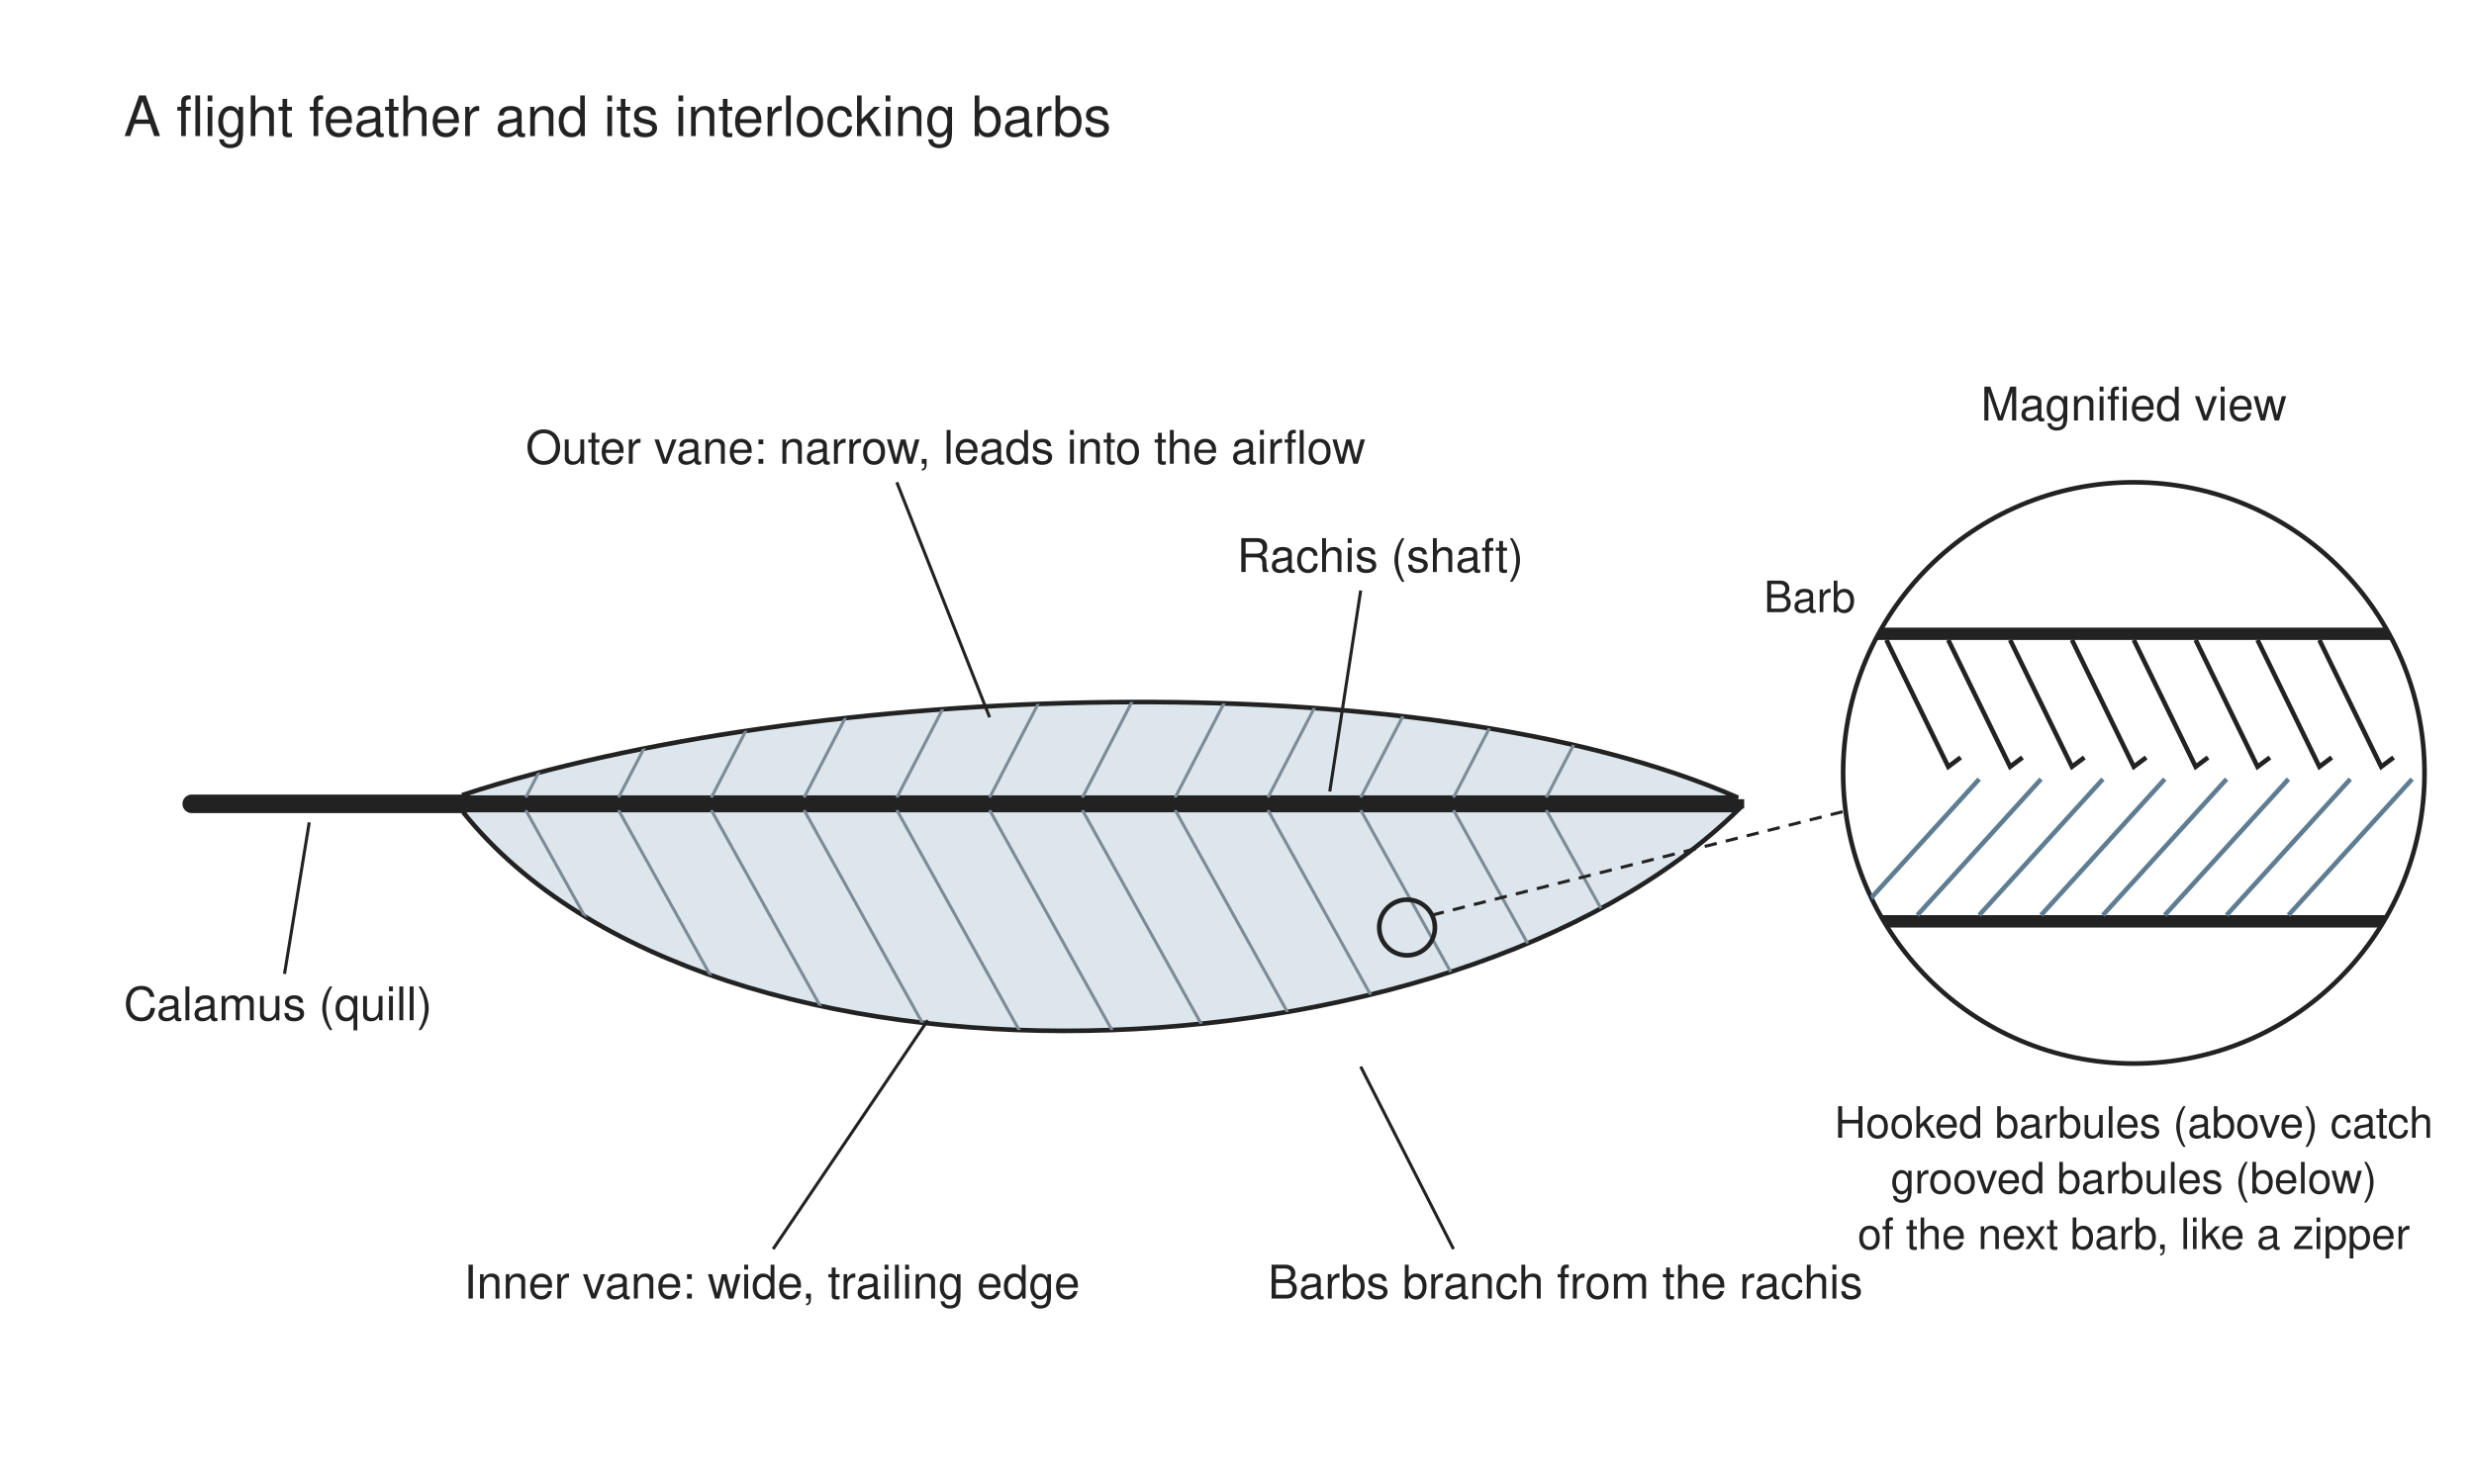
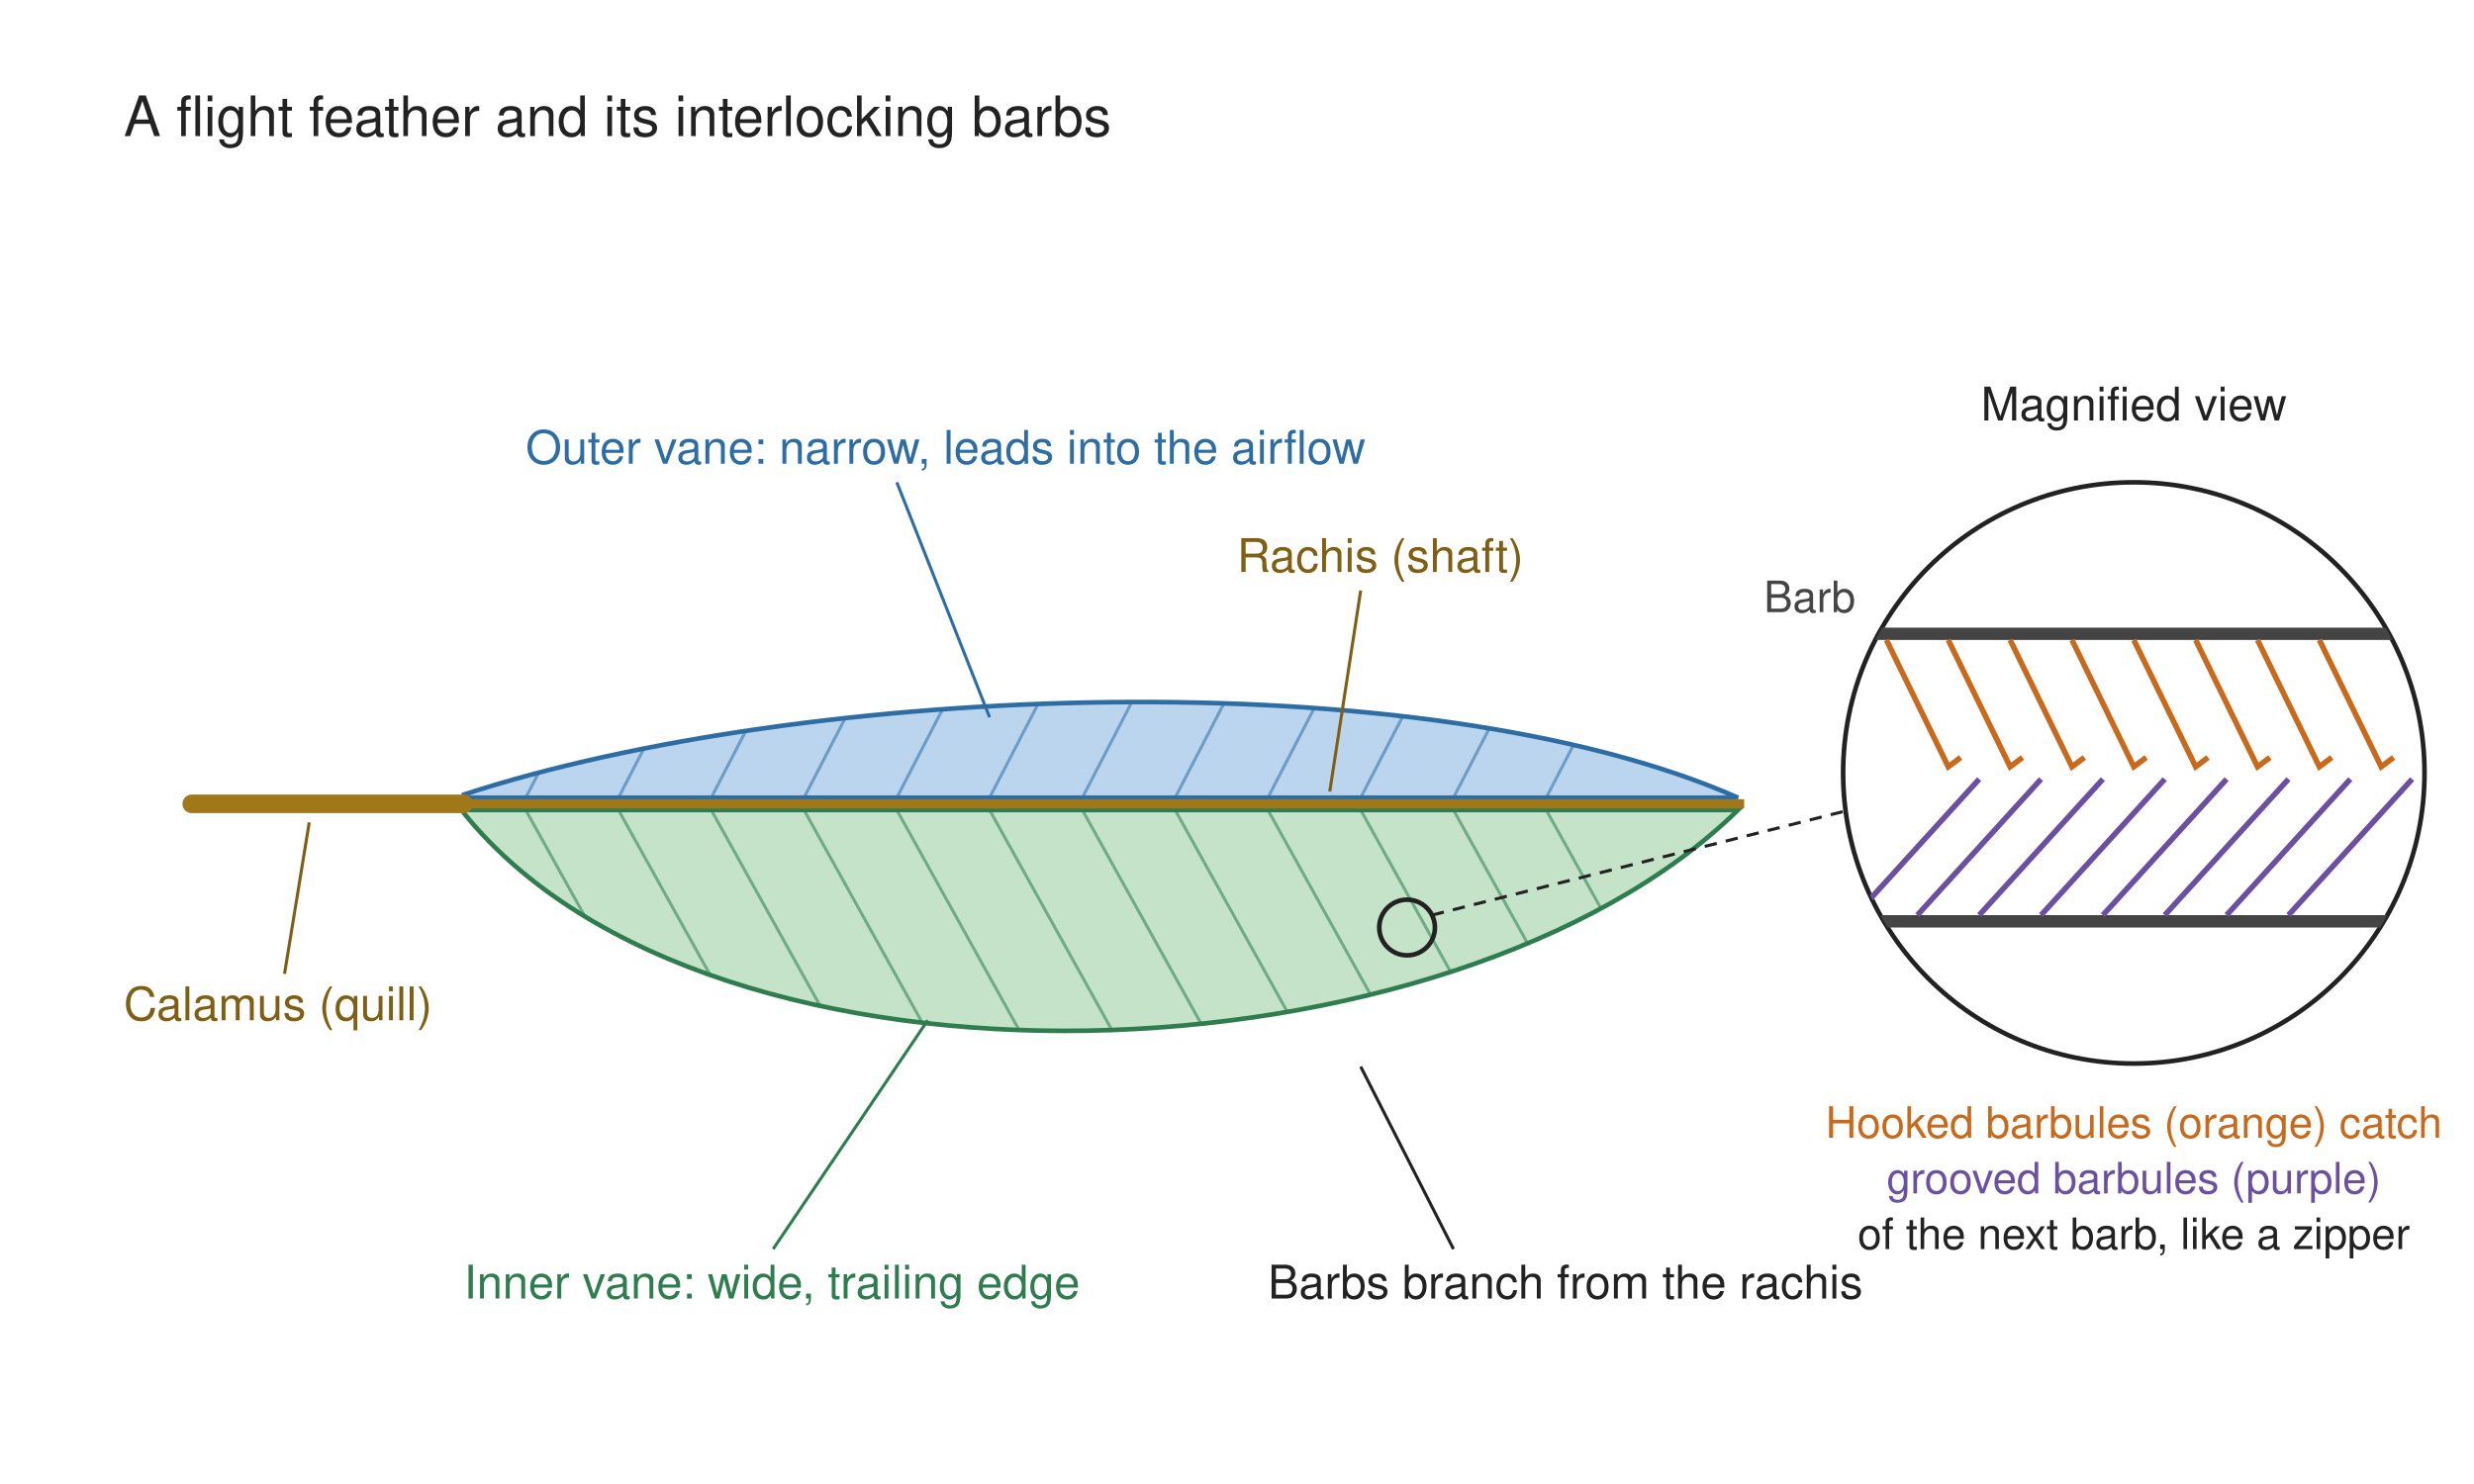
<svg xmlns="http://www.w3.org/2000/svg" viewBox="0 0 800 480">
  <rect width="800" height="480" fill="#ffffff" />
  <defs>
    <clipPath id="vo">
      <path d="M150 257 C 260 221, 460 213, 562 258 L150 258 Z" />
    </clipPath>
    <clipPath id="vi">
      <path d="M150 263 C 230 362, 470 352, 562 262 L150 262 Z" />
    </clipPath>
    <clipPath id="lens">
      <circle cx="690" cy="250" r="94" />
    </clipPath>
  </defs>
  <text x="40" y="44" font-family="Helvetica, Arial, sans-serif" font-size="18" fill="#222222">A flight feather and its interlocking barbs</text>
-   <path d="M150 257 C 260 221, 460 213, 562 258 L150 258 Z" fill="#dde6ec" stroke="#222222" stroke-width="1.5" />
-   <path d="M150 263 C 230 362, 470 352, 562 262 L150 262 Z" fill="#dde6ec" stroke="#222222" stroke-width="1.5" />
-   <g clip-path="url(#vo)" stroke="#7d8b95" stroke-width="1">
+   <path d="M150 257 C 260 221, 460 213, 562 258 L150 258 Z" fill="#BBD5EE" stroke="#2E6DA4" stroke-width="1.5" />
+   <path d="M150 263 C 230 362, 470 352, 562 262 L150 262 Z" fill="#C4E3C9" stroke="#2F7D4F" stroke-width="1.5" />
+   <g clip-path="url(#vo)" stroke="#2E6DA4" stroke-opacity="0.55" stroke-width="1">
    <line x1="170" y1="258" x2="200" y2="200" />
    <line x1="200" y1="258" x2="230" y2="200" />
    <line x1="230" y1="258" x2="260" y2="200" />
    <line x1="260" y1="258" x2="290" y2="200" />
    <line x1="290" y1="258" x2="320" y2="200" />
    <line x1="320" y1="258" x2="350" y2="200" />
    <line x1="350" y1="258" x2="380" y2="200" />
    <line x1="380" y1="258" x2="410" y2="200" />
    <line x1="410" y1="258" x2="440" y2="200" />
    <line x1="440" y1="258" x2="470" y2="200" />
    <line x1="470" y1="258" x2="500" y2="200" />
    <line x1="500" y1="258" x2="530" y2="200" />
  </g>
-   <g clip-path="url(#vi)" stroke="#7d8b95" stroke-width="1">
+   <g clip-path="url(#vi)" stroke="#2F7D4F" stroke-opacity="0.55" stroke-width="1">
    <line x1="170" y1="262" x2="230" y2="370" />
    <line x1="200" y1="262" x2="260" y2="370" />
    <line x1="230" y1="262" x2="290" y2="370" />
    <line x1="260" y1="262" x2="320" y2="370" />
    <line x1="290" y1="262" x2="350" y2="370" />
    <line x1="320" y1="262" x2="380" y2="370" />
    <line x1="350" y1="262" x2="410" y2="370" />
    <line x1="380" y1="262" x2="440" y2="370" />
    <line x1="410" y1="262" x2="470" y2="370" />
    <line x1="440" y1="262" x2="500" y2="370" />
    <line x1="470" y1="262" x2="530" y2="370" />
    <line x1="500" y1="262" x2="560" y2="370" />
  </g>
-   <line x1="150" y1="260" x2="564" y2="260" stroke="#222222" stroke-width="3" />
-   <line x1="62" y1="260" x2="150" y2="260" stroke="#222222" stroke-width="6" stroke-linecap="round" />
+   <line x1="150" y1="260" x2="564" y2="260" stroke="#A0781A" stroke-width="3" />
+   <line x1="62" y1="260" x2="150" y2="260" stroke="#A0781A" stroke-width="6" stroke-linecap="round" />
  <circle cx="455" cy="300" r="9" fill="none" stroke="#222222" stroke-width="1.5" />
  <line x1="463" y1="296" x2="598" y2="262" stroke="#222222" stroke-width="1" stroke-dasharray="4 3" />
  <circle cx="690" cy="250" r="94" fill="#ffffff" stroke="#222222" stroke-width="1.5" />
-   <g clip-path="url(#lens)" stroke="#222222" fill="none">
-     <line x1="590" y1="205" x2="790" y2="205" stroke-width="4" />
-     <line x1="590" y1="298" x2="790" y2="298" stroke-width="4" />
-     <g stroke-width="1.5">
+   <g clip-path="url(#lens)" fill="none">
+     <line x1="590" y1="205" x2="790" y2="205" stroke="#444444" stroke-width="4" />
+     <line x1="590" y1="298" x2="790" y2="298" stroke="#444444" stroke-width="4" />
+     <g stroke="#C8691C" stroke-width="1.8">
      <path d="M610 207 L630 248 l4 -3" />
      <path d="M630 207 L650 248 l4 -3" />
      <path d="M650 207 L670 248 l4 -3" />
      <path d="M670 207 L690 248 l4 -3" />
      <path d="M690 207 L710 248 l4 -3" />
      <path d="M710 207 L730 248 l4 -3" />
      <path d="M730 207 L750 248 l4 -3" />
      <path d="M750 207 L770 248 l4 -3" />
    </g>
-     <g stroke-width="1.5" stroke="#5f7d92">
+     <g stroke="#6B4FA0" stroke-width="1.8">
      <path d="M600 296 L640 252 M620 296 L660 252 M640 296 L680 252 M660 296 L700 252 M680 296 L720 252 M700 296 L740 252 M720 296 L760 252 M740 296 L780 252" />
    </g>
  </g>
-   <g font-family="Helvetica, Arial, sans-serif" font-size="15" fill="#222222">
-     <text x="40" y="330">Calamus (quill)</text>
-     <line x1="92" y1="315" x2="100" y2="266" stroke="#222222" />
-     <text x="170" y="150">Outer vane: narrow, leads into the airflow</text>
-     <line x1="290" y1="156" x2="320" y2="232" stroke="#222222" />
-     <text x="400" y="185">Rachis (shaft)</text>
-     <line x1="440" y1="191" x2="430" y2="256" stroke="#222222" />
-     <text x="150" y="420">Inner vane: wide, trailing edge</text>
-     <line x1="250" y1="404" x2="300" y2="330" stroke="#222222" />
-     <text x="410" y="420">Barbs branch from the rachis</text>
+   <g font-family="Helvetica, Arial, sans-serif" font-size="15">
+     <text x="40" y="330" fill="#7F5F14">Calamus (quill)</text>
+     <line x1="92" y1="315" x2="100" y2="266" stroke="#7F5F14" />
+     <text x="170" y="150" fill="#2E6DA4">Outer vane: narrow, leads into the airflow</text>
+     <line x1="290" y1="156" x2="320" y2="232" stroke="#2E6DA4" />
+     <text x="400" y="185" fill="#7F5F14">Rachis (shaft)</text>
+     <line x1="440" y1="191" x2="430" y2="256" stroke="#7F5F14" />
+     <text x="150" y="420" fill="#2F7D4F">Inner vane: wide, trailing edge</text>
+     <line x1="250" y1="404" x2="300" y2="330" stroke="#2F7D4F" />
+     <text x="410" y="420" fill="#222222">Barbs branch from the rachis</text>
    <line x1="470" y1="404" x2="440" y2="345" stroke="#222222" />
-     <text x="690" y="136" text-anchor="middle">Magnified view</text>
-     <text x="600" y="198" font-size="14" text-anchor="end">Barb</text>
-     <text x="690" y="368" text-anchor="middle" font-size="14">Hooked barbules (above) catch</text>
-     <text x="690" y="386" text-anchor="middle" font-size="14">grooved barbules (below)</text>
-     <text x="690" y="404" text-anchor="middle" font-size="14">of the next barb, like a zipper</text>
+     <text x="690" y="136" text-anchor="middle" fill="#222222">Magnified view</text>
+     <text x="600" y="198" font-size="14" text-anchor="end" fill="#444444">Barb</text>
+     <text x="690" y="368" text-anchor="middle" font-size="14" fill="#C8691C">Hooked barbules (orange) catch</text>
+     <text x="690" y="386" text-anchor="middle" font-size="14" fill="#6B4FA0">grooved barbules (purple)</text>
+     <text x="690" y="404" text-anchor="middle" font-size="14" fill="#222222">of the next barb, like a zipper</text>
  </g>
</svg>
